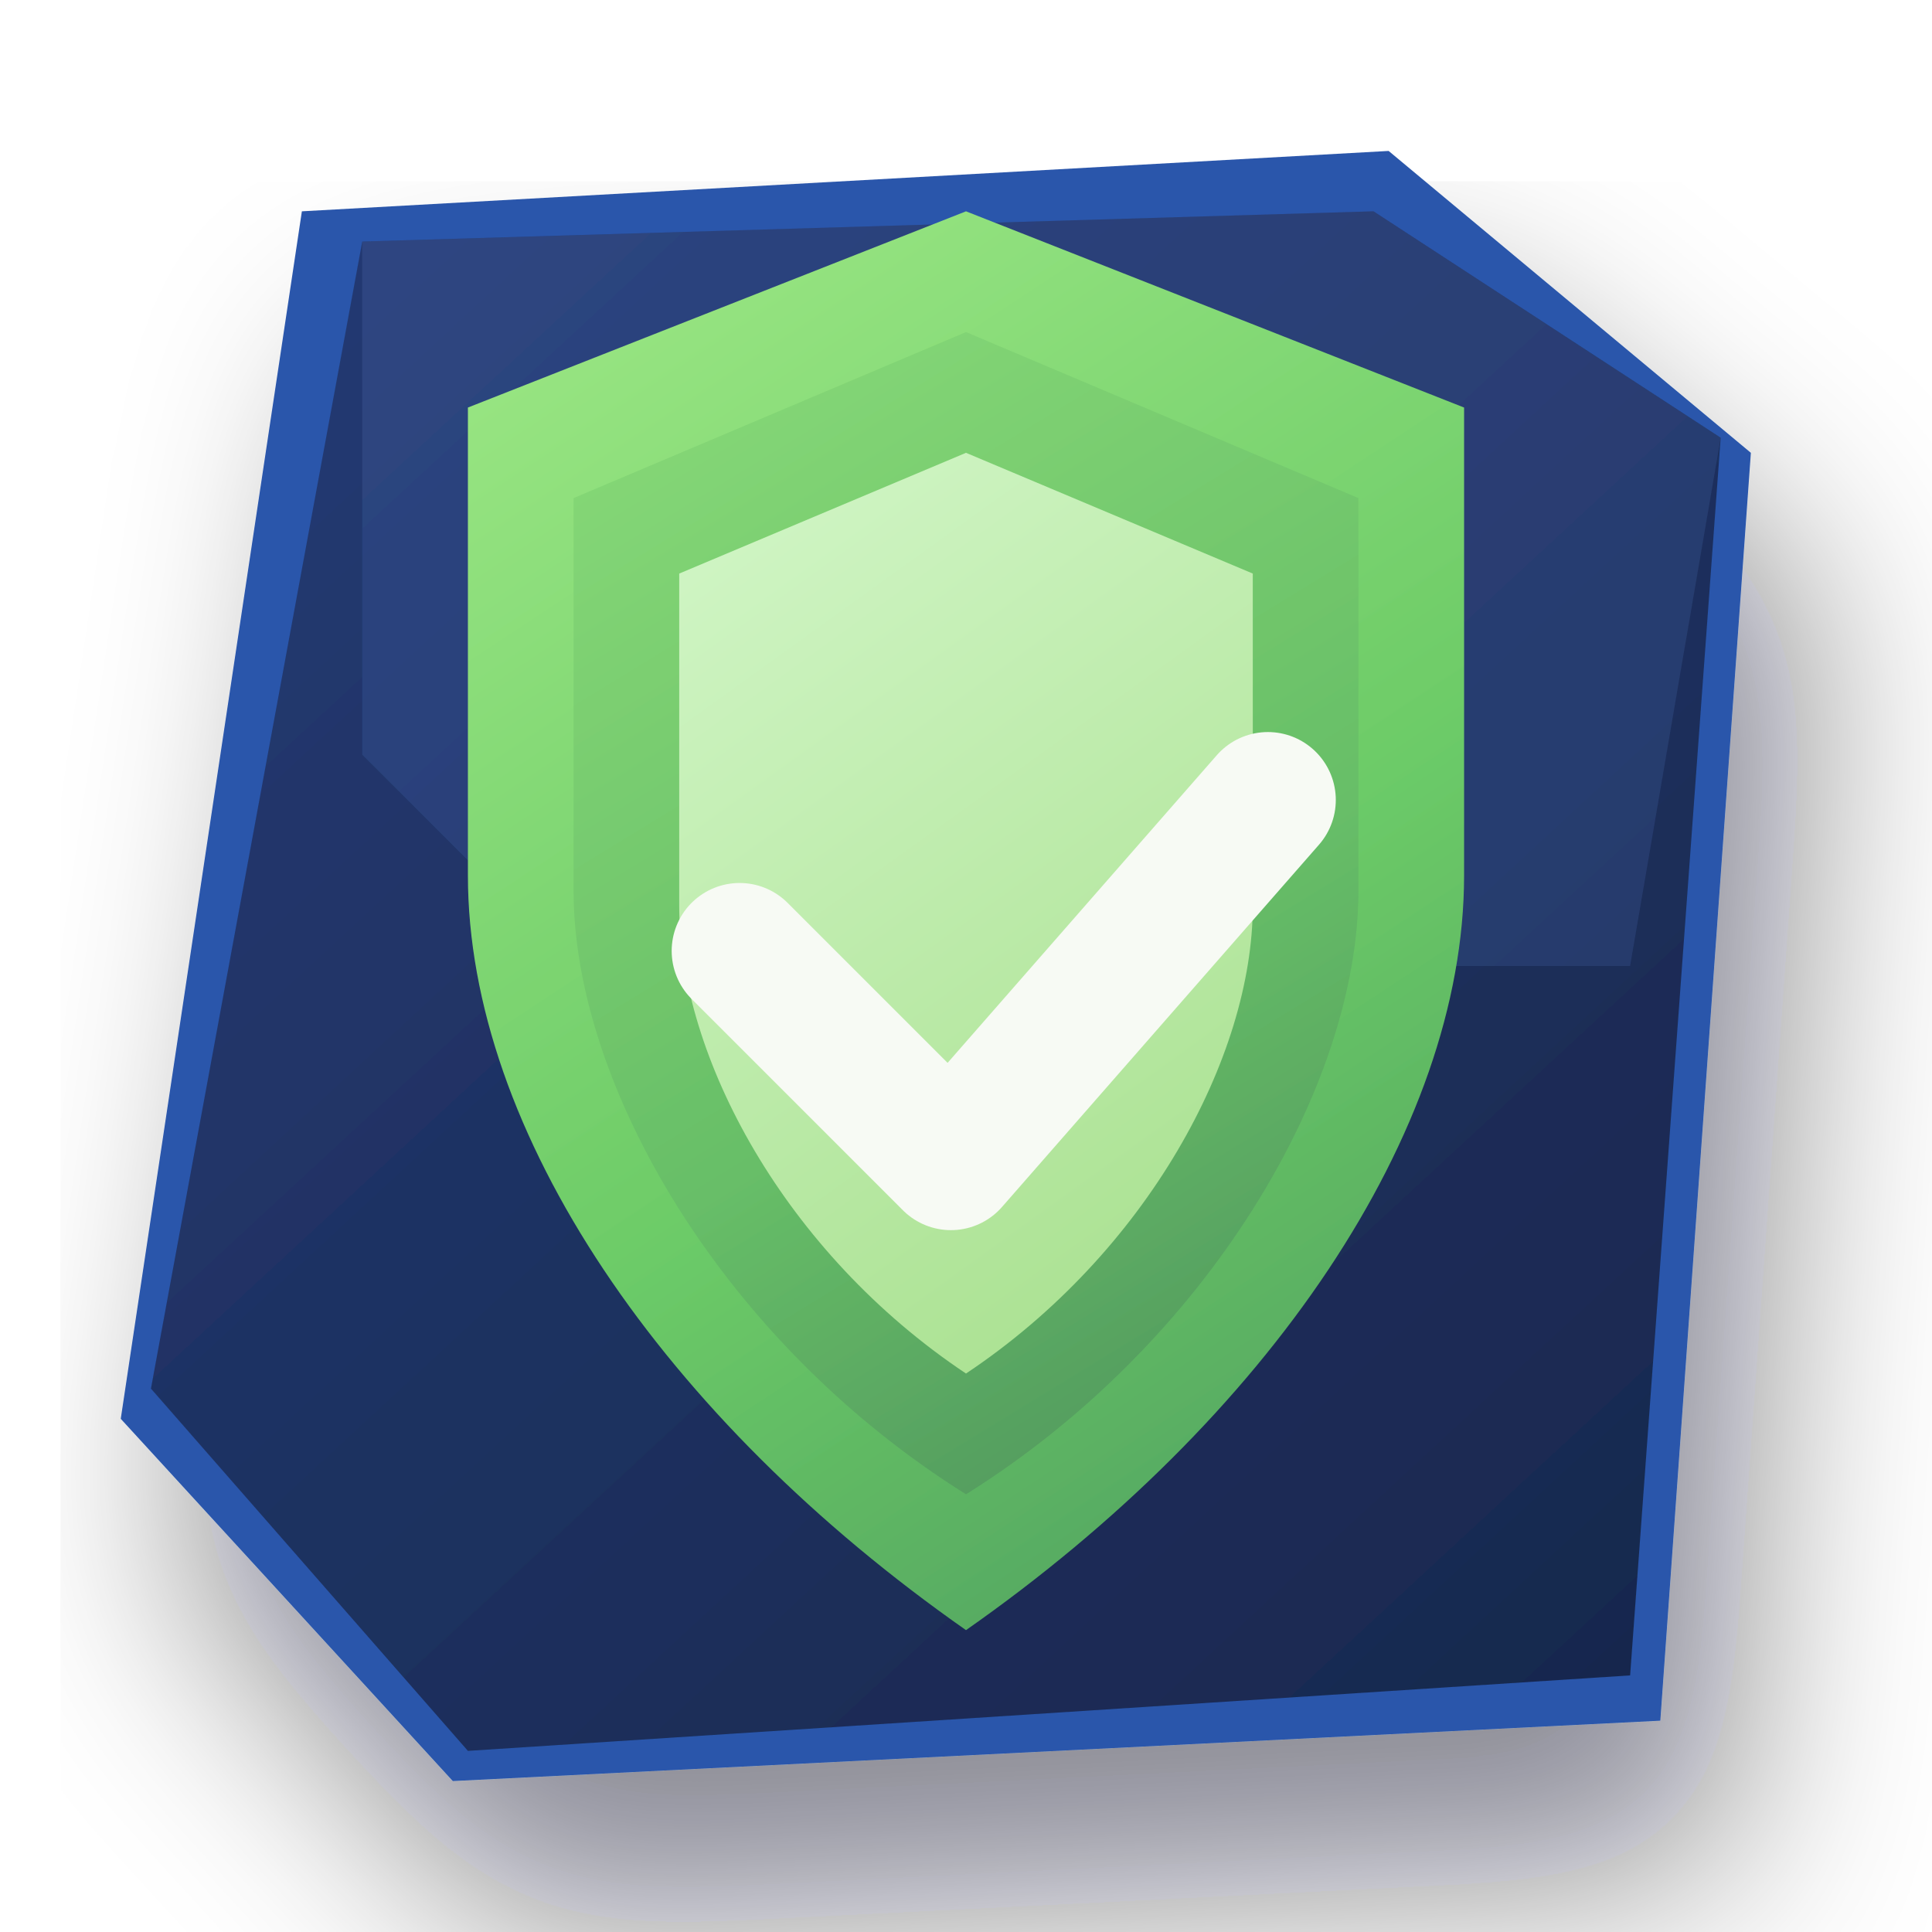
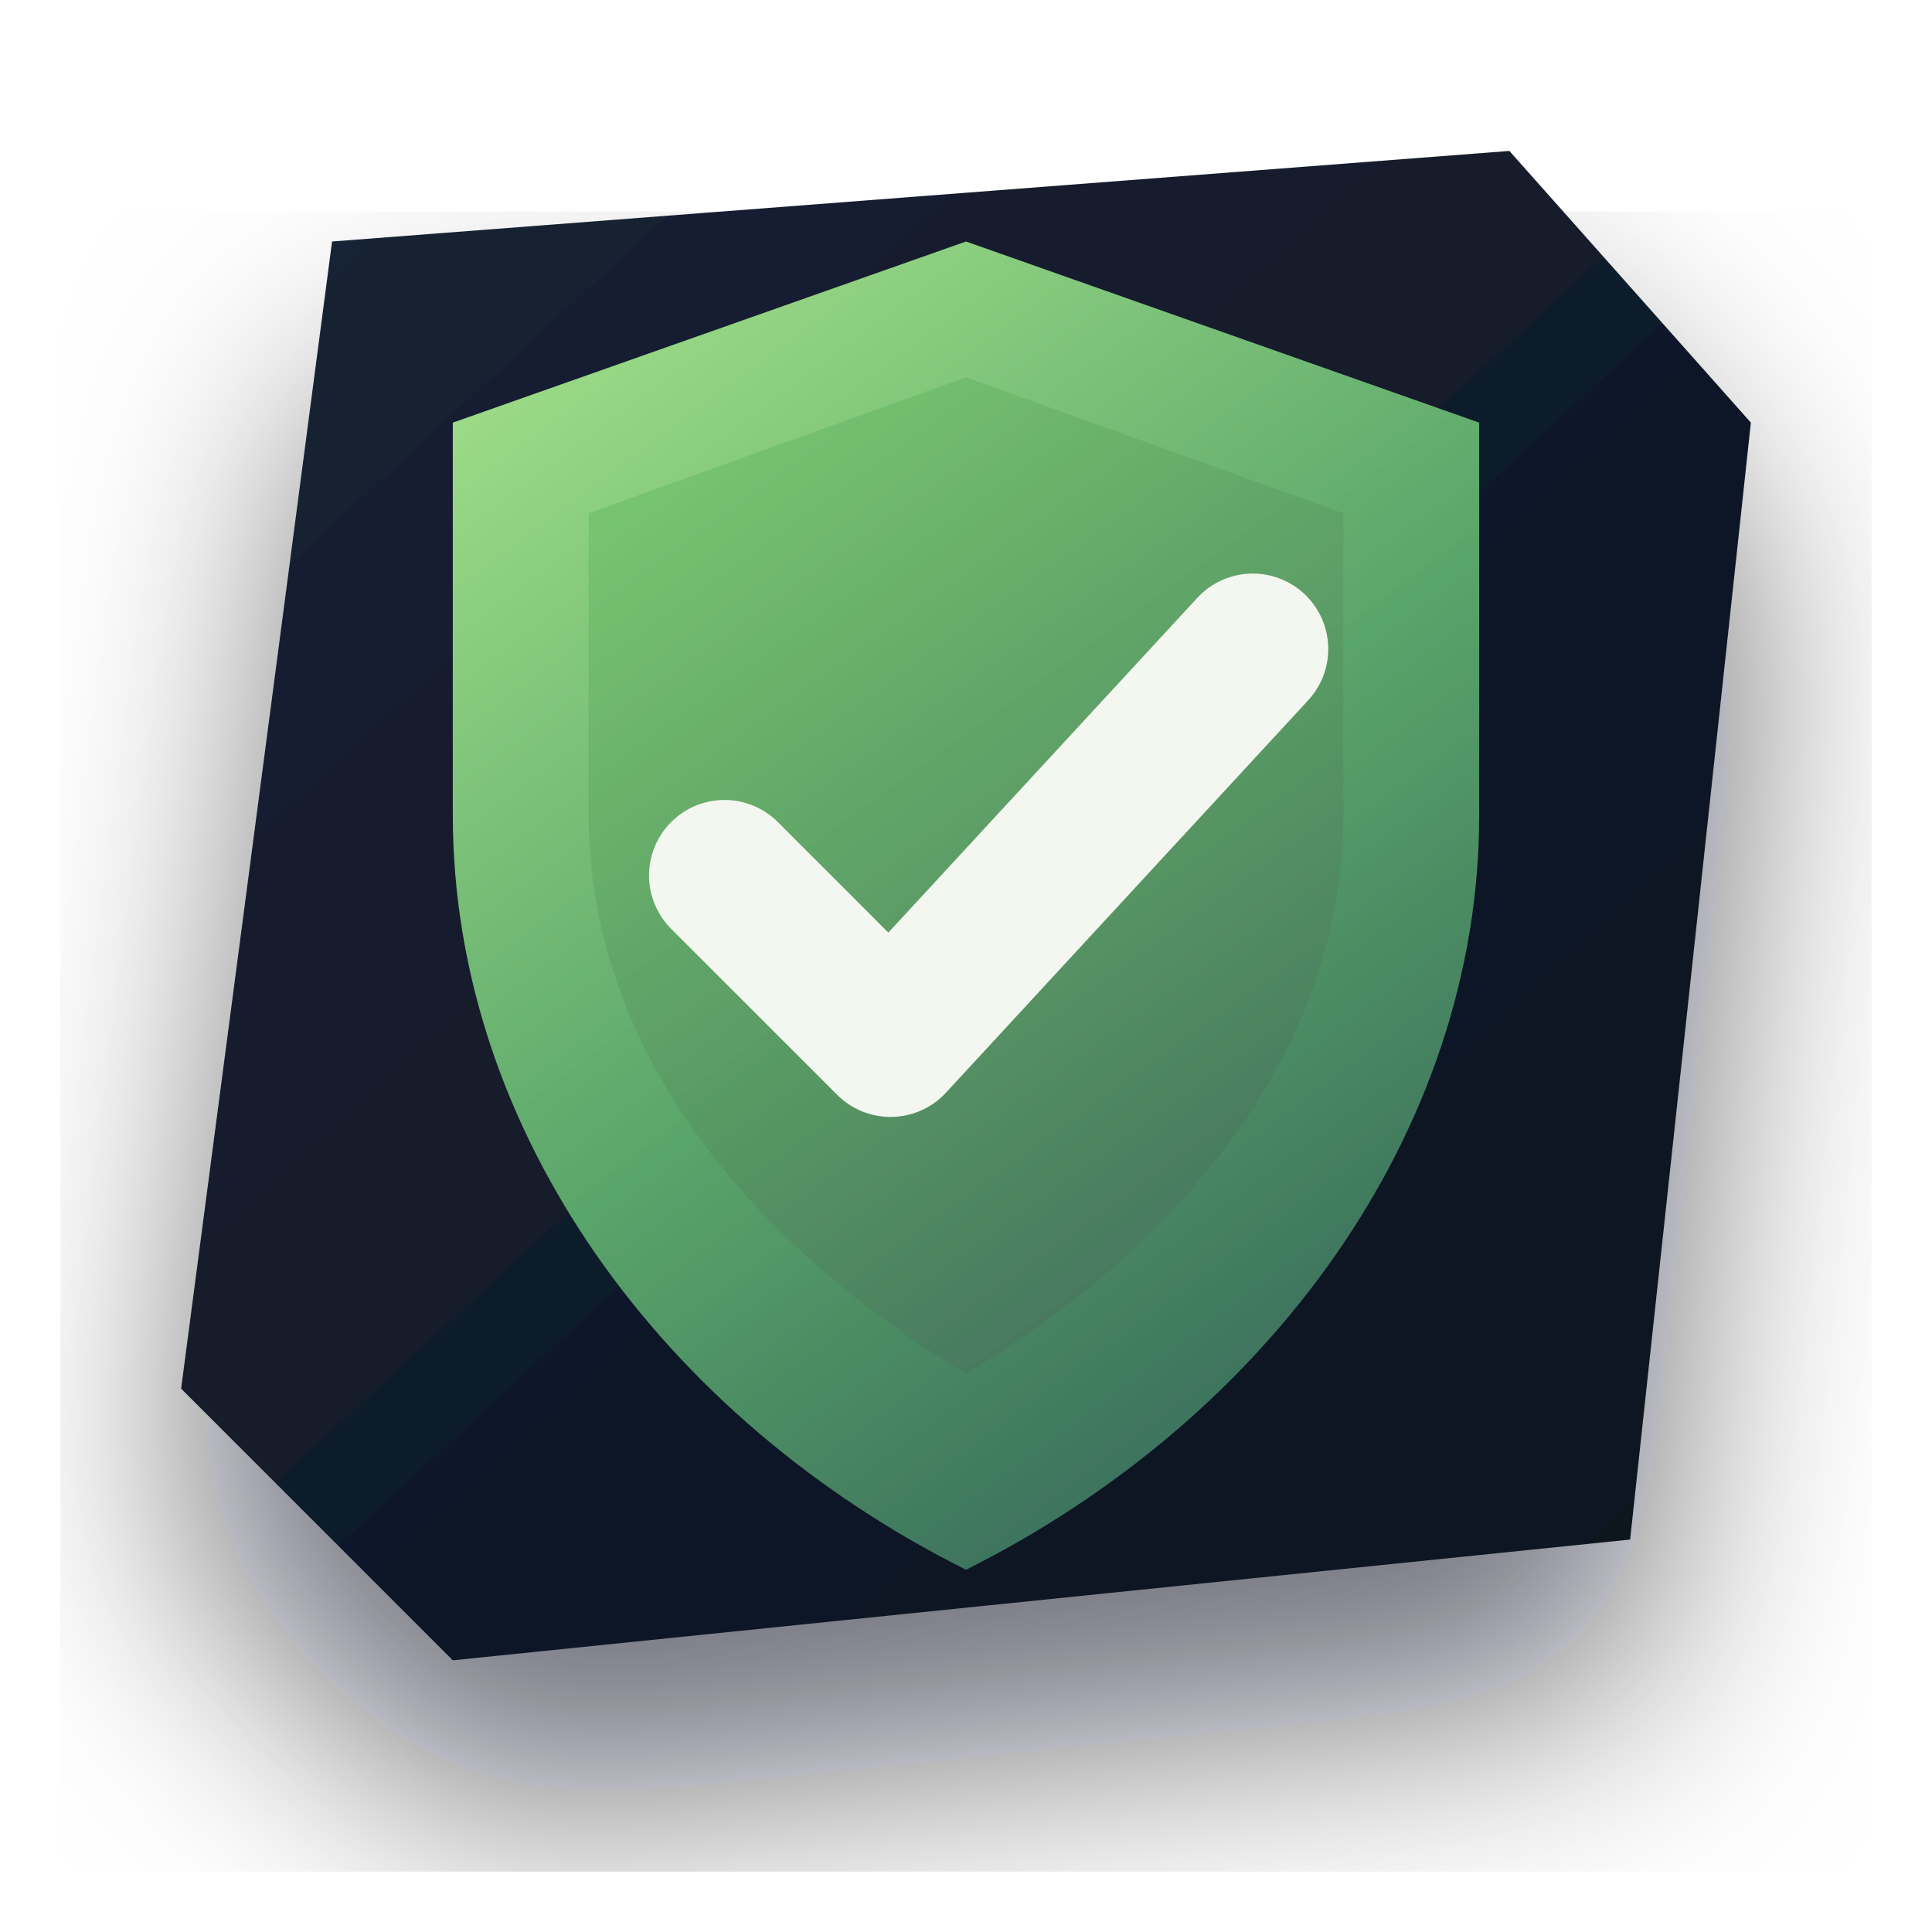
<svg xmlns="http://www.w3.org/2000/svg" width="128" height="128" viewBox="0 0 128 128" fill="none">
  <defs>
-     <linearGradient id="bg" x1="18" y1="16" x2="116" y2="122" gradientUnits="userSpaceOnUse">
-       <stop stop-color="#243A73" />
-       <stop offset="1" stop-color="#17264A" />
+     <linearGradient id="bg" x1="16" y1="12" x2="112" y2="116" gradientUnits="userSpaceOnUse">
+       <stop stop-color="#172235" />
+       <stop offset="1" stop-color="#0B111D" />
    </linearGradient>
-     <linearGradient id="shieldOuter" x1="34" y1="20" x2="92" y2="108" gradientUnits="userSpaceOnUse">
-       <stop stop-color="#9AE683" />
-       <stop offset="0.55" stop-color="#6CCB67" />
-       <stop offset="1" stop-color="#4E9D60" />
+     <linearGradient id="shieldOuter" x1="28" y1="18" x2="92" y2="104" gradientUnits="userSpaceOnUse">
+       <stop stop-color="#A8E58C" />
+       <stop offset="0.52" stop-color="#5AA66A" />
+       <stop offset="1" stop-color="#315D58" />
    </linearGradient>
-     <linearGradient id="shieldMid" x1="42" y1="28" x2="86" y2="100" gradientUnits="userSpaceOnUse">
-       <stop stop-color="#85D776" />
-       <stop offset="0.55" stop-color="#67BE67" />
-       <stop offset="1" stop-color="#4D905D" />
+     <linearGradient id="shieldInner" x1="38" y1="28" x2="84" y2="92" gradientUnits="userSpaceOnUse">
+       <stop stop-color="#7CCB72" />
+       <stop offset="0.55" stop-color="#589864" />
+       <stop offset="1" stop-color="#406A5E" />
    </linearGradient>
-     <linearGradient id="shieldInner" x1="46" y1="38" x2="82" y2="88" gradientUnits="userSpaceOnUse">
-       <stop stop-color="#CEF4C2" />
-       <stop offset="1" stop-color="#A8E08E" />
-     </linearGradient>
-     <filter id="shadow" x="0" y="2" width="128" height="126" filterUnits="userSpaceOnUse" color-interpolation-filters="sRGB">
-       <feDropShadow dx="4" dy="10" stdDeviation="7" flood-color="#07101F" flood-opacity="0.45" />
+     <filter id="shadow" x="4" y="4" width="120" height="120" filterUnits="userSpaceOnUse" color-interpolation-filters="sRGB">
+       <feDropShadow dx="0" dy="10" stdDeviation="8" flood-color="#02060D" flood-opacity="0.55" />
    </filter>
  </defs>
  <g filter="url(#shadow)">
-     <path d="M20 14L92 10L116 30L110 114L30 118L8 94L20 14Z" fill="#2956AB" />
-     <path d="M24 16L91 14L114 29L108 111L31 116L10 92L24 16Z" fill="url(#bg)" />
-     <path d="M24 16L91 14L114 29L108 64L38 64L24 50V16Z" fill="#5B7BCB" fill-opacity="0.18" />
-     <path d="M64 14L97 27V58C97 75 84 94 64 108C44 94 31 75 31 58V27L64 14Z" fill="url(#shieldOuter)" />
-     <path d="M64 22L90 33V59C90 72 80 89 64 99C48 89 38 72 38 59V33L64 22Z" fill="url(#shieldMid)" />
-     <path d="M64 30L83 38V60C83 70 76 83 64 91C52 83 45 70 45 60V38L64 30Z" fill="url(#shieldInner)" />
-     <path d="M49 63L63 77L84 53" stroke="#F7FAF4" stroke-width="9" stroke-linecap="round" stroke-linejoin="round" />
+     <path d="M22 16L100 10L116 28L108 102L30 110L12 92L22 16Z" fill="url(#bg)" />
+     <path d="M64 16L98 28V54C98 75 84 94 64 104C44 94 30 75 30 54V28L64 16Z" fill="url(#shieldOuter)" />
+     <path d="M64 25L89 34V54C89 69 79 82 64 91C49 82 39 69 39 54V34L64 25Z" fill="url(#shieldInner)" />
+     <path d="M48 58L59 69L83 43" stroke="#F3F7EF" stroke-width="10" stroke-linecap="round" stroke-linejoin="round" />
  </g>
</svg>
